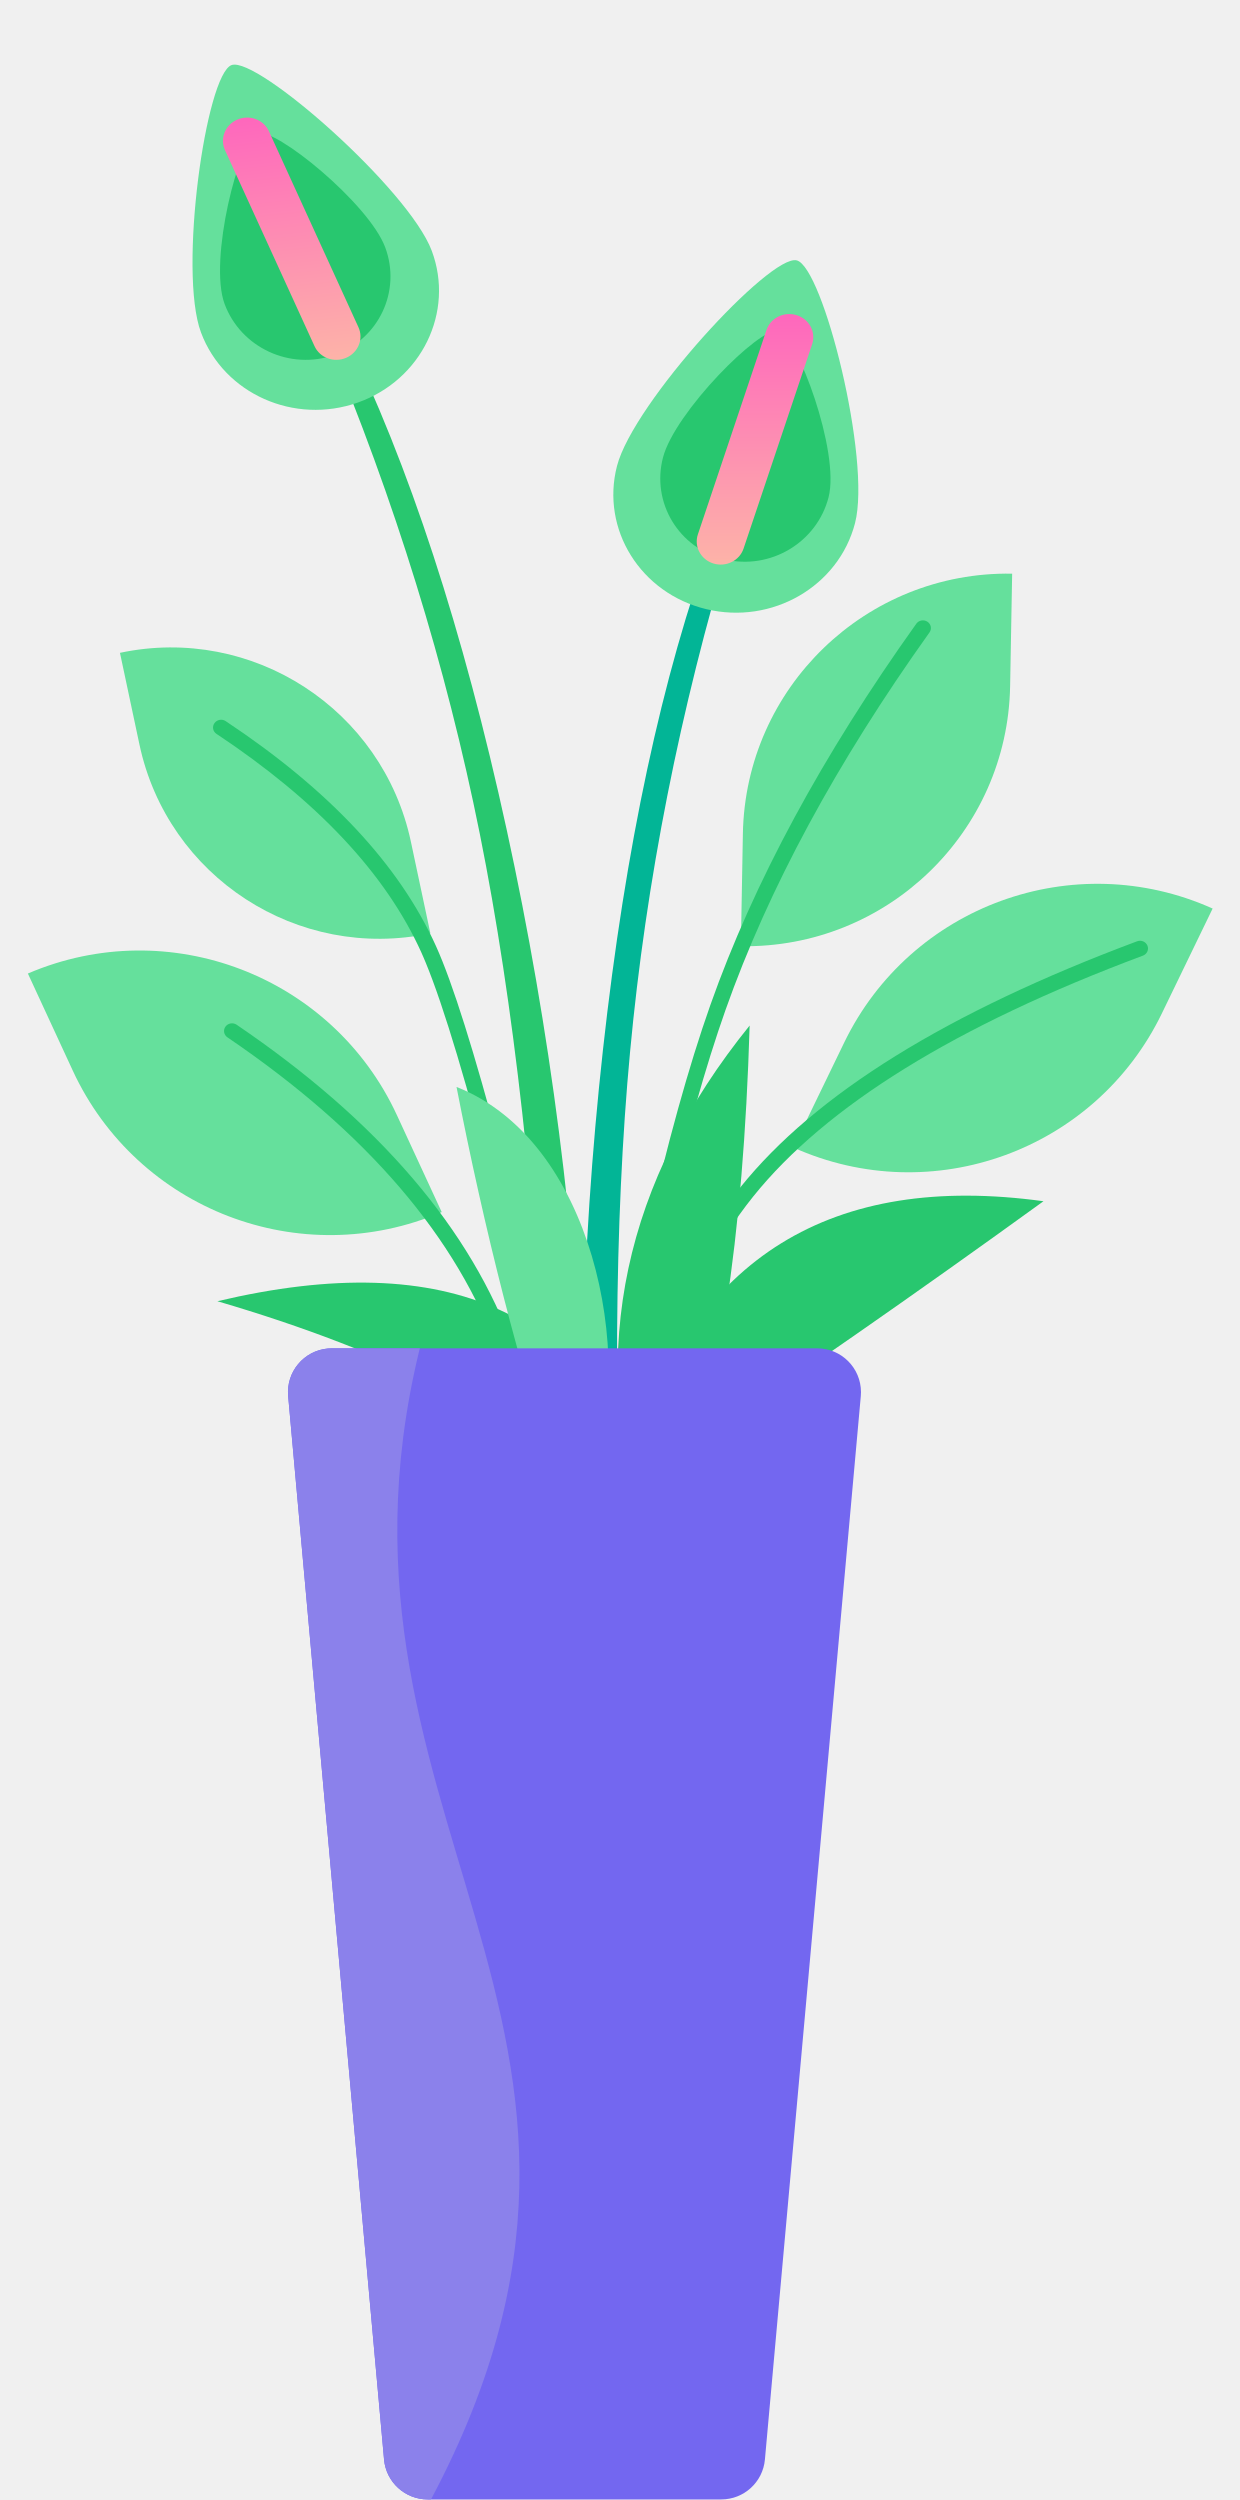
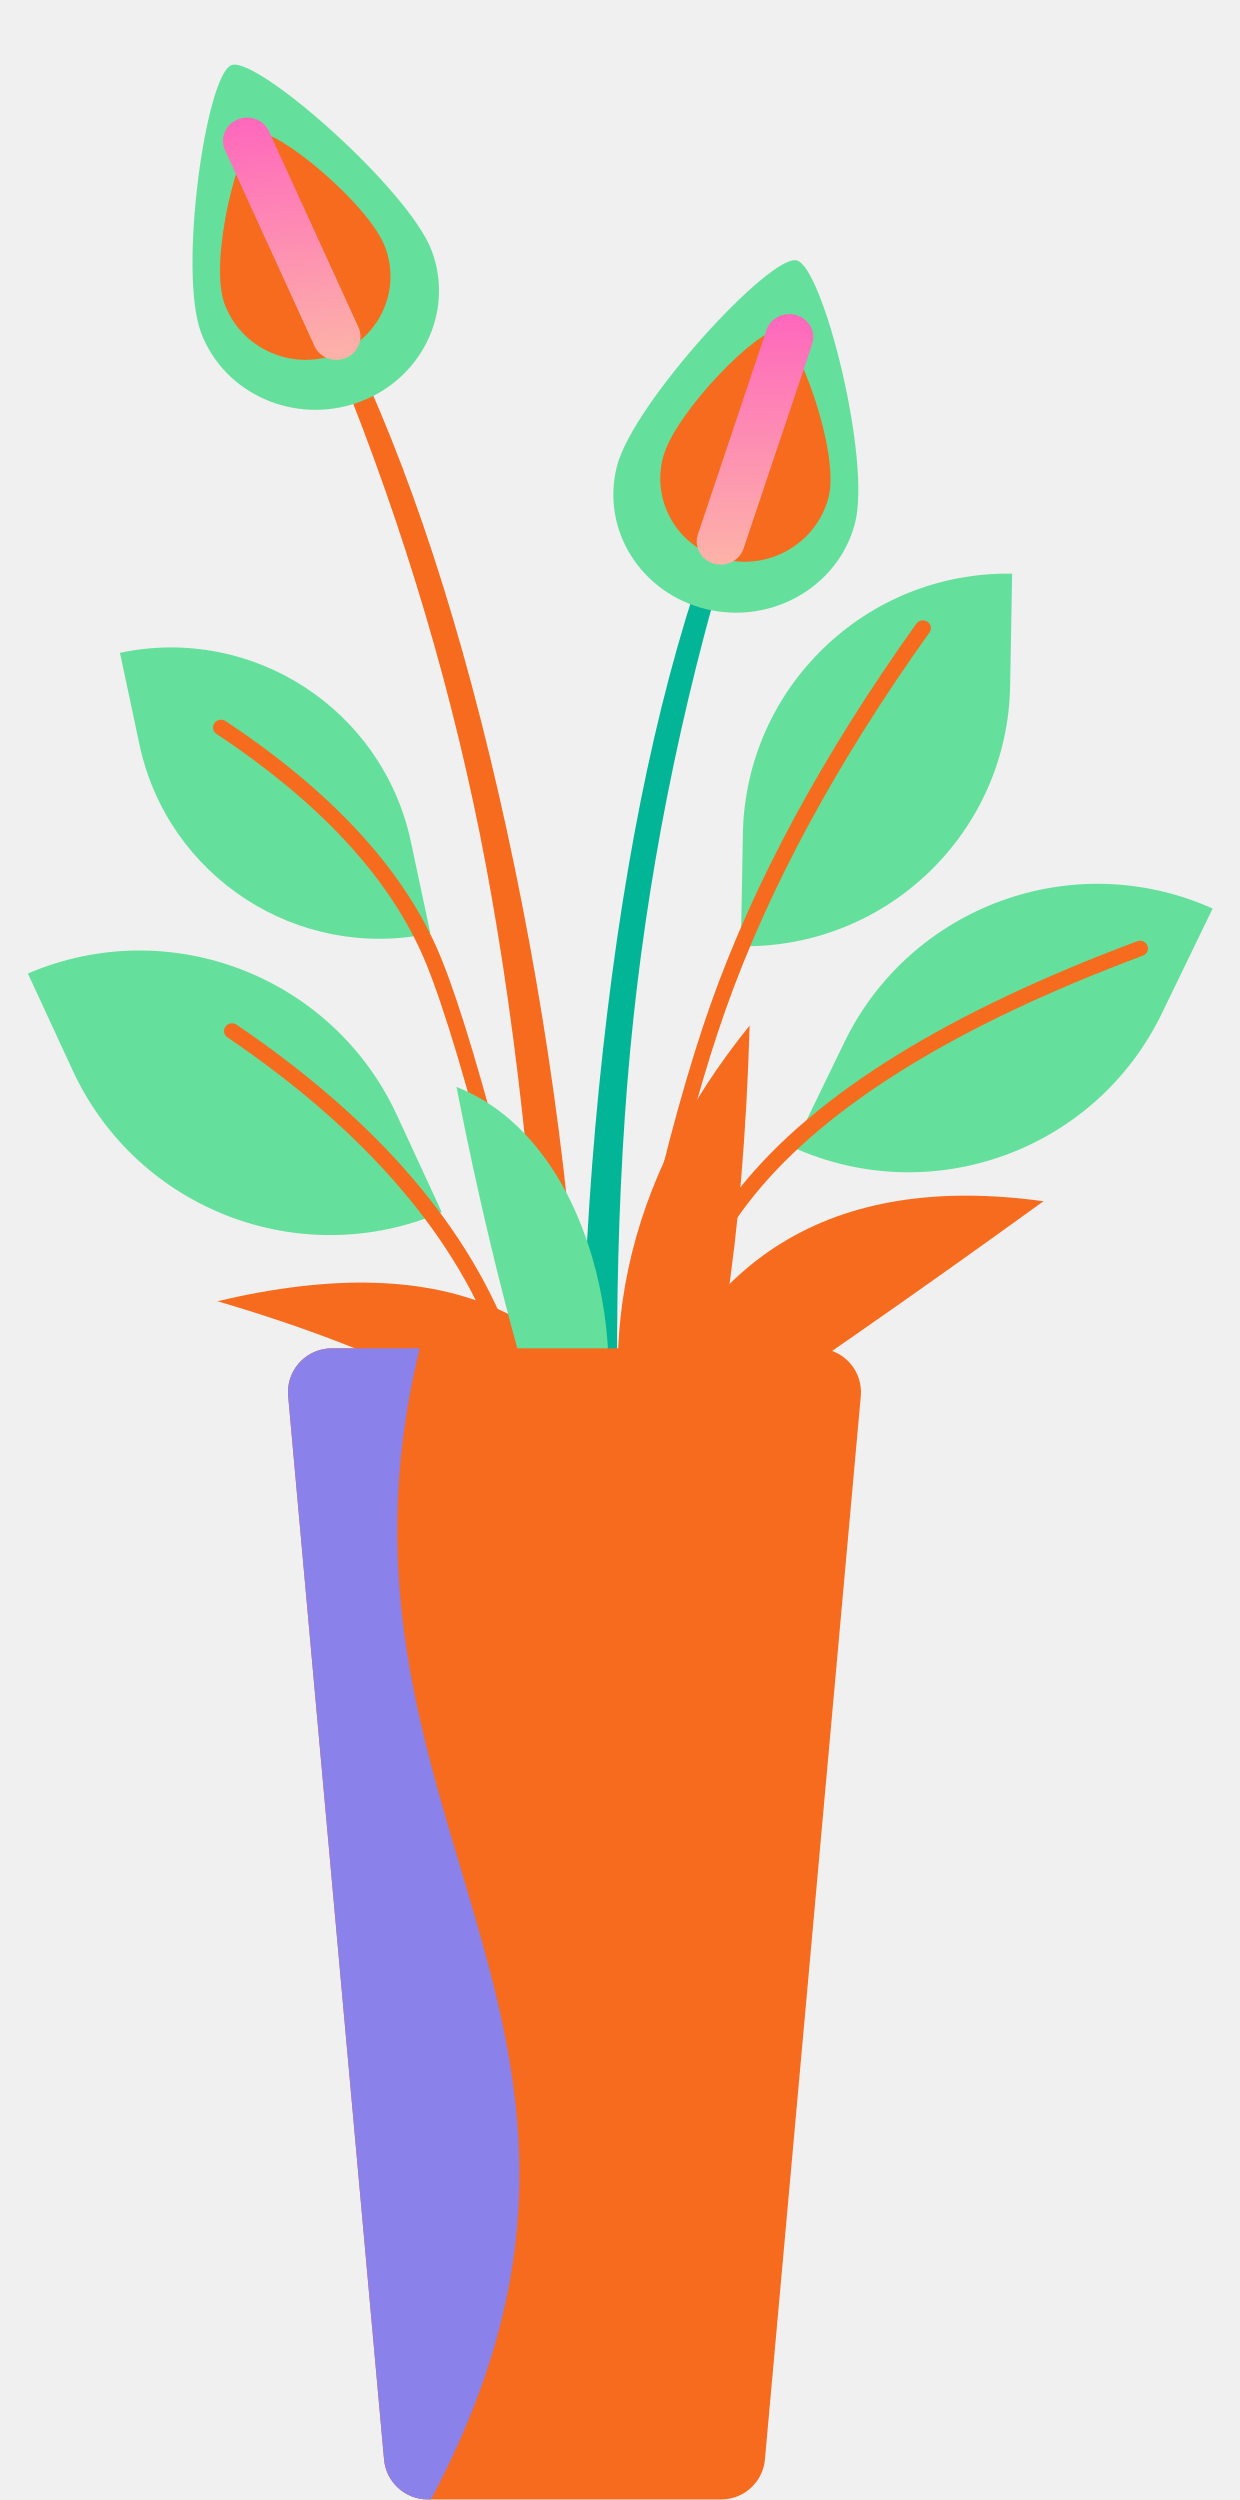
<svg xmlns="http://www.w3.org/2000/svg" xmlns:xlink="http://www.w3.org/1999/xlink" width="57px" height="115px" viewBox="0 0 57 115" version="1.1">
  <defs>
    <linearGradient x1="68.669%" y1="-6.664%" x2="68.669%" y2="100%" id="linearGradient-1">
      <stop stop-color="#FE62BE" offset="0%" />
      <stop stop-color="#FDB3A8" offset="100%" />
    </linearGradient>
    <path d="M2.263,0.023 L24.589,0.023 C25.703,0.023 26.605,0.925 26.605,2.039 C26.605,2.099 26.603,2.159 26.597,2.22 L22.186,51.139 C22.092,52.178 21.221,52.974 20.178,52.974 L6.674,52.974 C5.631,52.974 4.76,52.178 4.666,51.139 L0.255,2.22 C0.155,1.111 0.973,0.131 2.082,0.031 C2.142,0.025 2.202,0.023 2.263,0.023 Z" id="path-2" />
  </defs>
  <g id="📝-Pages-New" stroke="none" stroke-width="1" fill="none" fill-rule="evenodd">
    <g id="Pricing" transform="translate(-1146, -398)">
      <g id="Pricing-Card" transform="translate(383, 375)">
        <g id="Enterprise" transform="translate(640, 0)">
          <g id="Pot5" transform="translate(123.5, 23)">
            <g id="Group-39" transform="translate(0.5, 0)">
              <path d="M3.337,41.385 C10.396,41.482 16.095,47.179 16.195,54.238 L16.264,59.153 L16.264,59.153 C9.206,59.056 3.507,53.358 3.407,46.3 L3.337,41.385 L3.337,41.385 Z" id="Rectangle" fill="#65E09C" transform="translate(9.800708, 50.26875) rotate(-24) translate(-9.800708, -50.26875) " />
-               <path d="M9.461,47.717 C15.872,52.073 20.03,56.928 21.945,62.279 C23.87,67.657 24.659,76.672 24.301,89.307 C24.295,89.502 24.456,89.665 24.659,89.671 C24.862,89.676 25.031,89.522 25.037,89.326 C25.397,76.613 24.602,67.526 22.641,62.048 C20.671,56.544 16.415,51.574 9.886,47.138 C9.719,47.025 9.49,47.063 9.373,47.223 C9.256,47.383 9.295,47.604 9.461,47.717 Z" id="Path" fill="#28C76F" />
+               <path d="M9.461,47.717 C15.872,52.073 20.03,56.928 21.945,62.279 C23.87,67.657 24.659,76.672 24.301,89.307 C24.295,89.502 24.456,89.665 24.659,89.671 C24.862,89.676 25.031,89.522 25.037,89.326 C25.397,76.613 24.602,67.526 22.641,62.048 C20.671,56.544 16.415,51.574 9.886,47.138 C9.719,47.025 9.49,47.063 9.373,47.223 C9.256,47.383 9.295,47.604 9.461,47.717 Z" id="Path" fill="#F66B1D" />
              <path d="M38.721,38.233 C45.722,38.333 51.374,43.983 51.476,50.984 L51.554,56.347 L51.554,56.347 C44.553,56.247 38.902,50.597 38.799,43.596 L38.721,38.233 L38.721,38.233 Z" id="Rectangle" fill="#65E09C" transform="translate(45.13775, 47.29002) scale(-1, 1) rotate(-25) translate(-45.13775, -47.29002) " />
              <g id="Group-88" transform="translate(16.19385, 53.14905) rotate(-12) translate(-16.19385, -53.14905) translate(9.193848, 27.64905)">
                <path d="M0.386,0.459 C6.618,0.459 11.67,5.511 11.67,11.743 L11.67,16.051 L11.67,16.051 C5.438,16.051 0.386,10.999 0.386,4.767 L0.386,0.459 L0.386,0.459 Z" id="Rectangle" fill="#65E09C" />
-                 <path d="M3.952,5.026 C7.865,9.022 10.239,12.957 11.082,16.827 L11.132,17.07 L11.181,17.325 C11.97,21.624 12.427,32.558 12.546,50.084 C12.547,50.28 12.713,50.438 12.916,50.436 C13.119,50.435 13.283,50.275 13.282,50.08 L13.265,47.917 L13.24,45.414 C13.069,29.871 12.591,20.306 11.802,16.681 C10.929,12.671 8.488,8.624 4.487,4.54 C4.348,4.397 4.115,4.391 3.967,4.525 C3.819,4.659 3.813,4.884 3.952,5.026 Z" id="Path" fill="#28C76F" />
+                 <path d="M3.952,5.026 C7.865,9.022 10.239,12.957 11.082,16.827 L11.132,17.07 L11.181,17.325 C11.97,21.624 12.427,32.558 12.546,50.084 C12.547,50.28 12.713,50.438 12.916,50.436 C13.119,50.435 13.283,50.275 13.282,50.08 L13.265,47.917 L13.24,45.414 C13.069,29.871 12.591,20.306 11.802,16.681 C10.929,12.671 8.488,8.624 4.487,4.54 C4.348,4.397 4.115,4.391 3.967,4.525 C3.819,4.659 3.813,4.884 3.952,5.026 Z" id="Path" fill="#F66B1D" />
              </g>
              <path d="M33.23,26.281 C39.952,26.285 45.401,31.734 45.406,38.457 L45.409,43.633 L45.409,43.633 C38.686,43.628 33.237,38.18 33.233,31.457 L33.23,26.281 L33.23,26.281 Z" id="Rectangle" fill="#65E09C" transform="translate(39.31934, 34.9567) scale(-1, 1) rotate(-1) translate(-39.31934, -34.9567) " />
-               <path d="M41.151,28.69 C36.829,34.746 33.671,40.591 31.678,46.227 C29.689,51.852 27.706,60.54 25.723,72.296 C25.691,72.489 25.827,72.671 26.028,72.703 C26.228,72.734 26.417,72.603 26.45,72.41 L26.694,70.98 L26.861,70.017 C28.7,59.504 30.539,51.649 32.375,46.455 C34.345,40.885 37.472,35.096 41.757,29.091 C41.872,28.93 41.83,28.71 41.662,28.599 C41.495,28.488 41.266,28.529 41.151,28.69 Z" id="Path" fill="#28C76F" />
+               <path d="M41.151,28.69 C36.829,34.746 33.671,40.591 31.678,46.227 C29.689,51.852 27.706,60.54 25.723,72.296 C25.691,72.489 25.827,72.671 26.028,72.703 C26.228,72.734 26.417,72.603 26.45,72.41 L26.694,70.98 L26.861,70.017 C28.7,59.504 30.539,51.649 32.375,46.455 C34.345,40.885 37.472,35.096 41.757,29.091 C41.872,28.93 41.83,28.71 41.662,28.599 C41.495,28.488 41.266,28.529 41.151,28.69 Z" id="Path" fill="#F66B1D" />
              <g id="Group-87" transform="translate(25.75695, 10.32375)">
                <path d="M6.032,14.4 C3.696,20.755 2.011,28.615 0.978,37.977 C-0.054,47.34 -0.27,56.702 0.333,66.064 L2.043,66.213 C1.431,55.286 1.493,45.894 2.228,38.039 C2.963,30.184 4.517,22.329 6.887,14.474 L6.032,14.4 Z" id="Path" fill="#02B596" />
                <path d="M7.738,17.956 C10.847,17.929 13.39,15.469 13.417,12.461 C13.444,9.454 9.135,1.371 7.887,1.382 C6.638,1.392 2.184,9.551 2.157,12.559 C2.13,15.567 4.629,17.983 7.738,17.956 Z" id="Oval" fill="#65E09C" transform="translate(7.786691, 9.66887) rotate(14) translate(-7.786691, -9.66887) " />
-                 <path d="M7.879,15.575 C10.042,15.556 11.811,13.799 11.83,11.651 C11.85,9.502 8.606,4.764 7.738,4.771 C6.869,4.779 4.017,9.57 3.997,11.719 C3.978,13.867 5.716,15.593 7.879,15.575 Z" id="Oval" fill="#28C76F" transform="translate(7.913833, 10.17305) rotate(14) translate(-7.913833, -10.17305) " />
+                 <path d="M7.879,15.575 C10.042,15.556 11.811,13.799 11.83,11.651 C11.85,9.502 8.606,4.764 7.738,4.771 C6.869,4.779 4.017,9.57 3.997,11.719 C3.978,13.867 5.716,15.593 7.879,15.575 Z" id="Oval" fill="#F66B1D" transform="translate(7.913833, 10.17305) rotate(14) translate(-7.913833, -10.17305) " />
                <path d="M7.447,14.911 L10.601,5.513 C10.788,4.954 10.47,4.355 9.89,4.175 C9.31,3.994 8.687,4.301 8.5,4.859 L5.346,14.257 C5.159,14.816 5.477,15.415 6.057,15.596 C6.637,15.776 7.26,15.47 7.447,14.911 Z" id="Path" fill="url(#linearGradient-1)" />
              </g>
              <g id="Group-87" transform="translate(14.86104, 34.46887) scale(-1, 1) rotate(6) translate(-14.86104, -34.46887) translate(6.861037, 0.968868)">
-                 <path d="M6.032,14.4 C3.696,20.755 2.011,28.615 0.978,37.977 C-0.054,47.34 -0.27,56.702 0.333,66.064 L2.043,66.213 C1.431,55.286 1.493,45.894 2.228,38.039 C2.963,30.184 4.517,22.329 6.887,14.474 L6.032,14.4 Z" id="Path" fill="#28C76F" />
+                 <path d="M6.032,14.4 C3.696,20.755 2.011,28.615 0.978,37.977 C-0.054,47.34 -0.27,56.702 0.333,66.064 L2.043,66.213 C1.431,55.286 1.493,45.894 2.228,38.039 C2.963,30.184 4.517,22.329 6.887,14.474 L6.032,14.4 Z" id="Path" fill="#F66B1D" />
                <path d="M7.738,17.956 C10.847,17.929 13.39,15.469 13.417,12.461 C13.444,9.454 9.135,1.371 7.887,1.382 C6.638,1.392 2.184,9.551 2.157,12.559 C2.13,15.567 4.629,17.983 7.738,17.956 Z" id="Oval" fill="#65E09C" transform="translate(7.786691, 9.66887) rotate(14) translate(-7.786691, -9.66887) " />
-                 <path d="M7.879,15.575 C10.042,15.556 11.811,13.799 11.83,11.651 C11.85,9.502 8.606,4.764 7.738,4.771 C6.869,4.779 4.017,9.57 3.997,11.719 C3.978,13.867 5.716,15.593 7.879,15.575 Z" id="Oval" fill="#28C76F" transform="translate(7.913833, 10.17305) rotate(14) translate(-7.913833, -10.17305) " />
+                 <path d="M7.879,15.575 C10.042,15.556 11.811,13.799 11.83,11.651 C11.85,9.502 8.606,4.764 7.738,4.771 C6.869,4.779 4.017,9.57 3.997,11.719 C3.978,13.867 5.716,15.593 7.879,15.575 Z" id="Oval" fill="#F66B1D" transform="translate(7.913833, 10.17305) rotate(14) translate(-7.913833, -10.17305) " />
                <path d="M7.447,14.911 L10.601,5.513 C10.788,4.954 10.47,4.355 9.89,4.175 C9.31,3.994 8.687,4.301 8.5,4.859 L5.346,14.257 C5.159,14.816 5.477,15.415 6.057,15.596 C6.637,15.776 7.26,15.47 7.447,14.911 Z" id="Path" fill="url(#linearGradient-1)" />
              </g>
-               <path d="M51.307,43.299 C42.582,46.559 36.498,50.327 33.057,54.616 C29.618,58.905 27.345,65.556 26.224,74.572 C26.199,74.766 26.343,74.942 26.545,74.966 C26.747,74.989 26.93,74.85 26.954,74.656 C28.061,65.756 30.295,59.22 33.64,55.049 C36.985,50.879 42.962,47.177 51.573,43.96 C51.763,43.889 51.857,43.684 51.783,43.501 C51.71,43.319 51.497,43.228 51.307,43.299 Z" id="Path" fill="#28C76F" />
+               <path d="M51.307,43.299 C42.582,46.559 36.498,50.327 33.057,54.616 C29.618,58.905 27.345,65.556 26.224,74.572 C26.199,74.766 26.343,74.942 26.545,74.966 C26.747,74.989 26.93,74.85 26.954,74.656 C28.061,65.756 30.295,59.22 33.64,55.049 C36.985,50.879 42.962,47.177 51.573,43.96 C51.763,43.889 51.857,43.684 51.783,43.501 C51.71,43.319 51.497,43.228 51.307,43.299 Z" id="Path" fill="#F66B1D" />
            </g>
-             <path d="M29.5,69 C26.806,60.383 20.139,57.335 9.5,59.856 C17.466,62.193 23.479,65.241 27.542,69 L29.5,69 Z" id="Path-151" fill="#28C76F" />
-             <path d="M47.5,67 C44.577,57.83 38.243,53.916 28.5,55.257 C34.418,59.539 40.043,63.453 45.375,67 L47.5,67 Z" id="Path-151" fill="#28C76F" transform="translate(38, 61) scale(-1, 1) translate(-38, -61) " />
-             <path d="M24.862,68.608 C25.677,59.971 30.107,53.417 38.15,48.948 C34.189,57.968 30.338,64.427 26.595,68.326 L24.862,68.608 Z" id="Path-151" fill="#28C76F" transform="translate(31.50572, 58.77819) rotate(-22) translate(-31.50572, -58.77819) " />
+             <path d="M29.5,69 C26.806,60.383 20.139,57.335 9.5,59.856 C17.466,62.193 23.479,65.241 27.542,69 L29.5,69 Z" id="Path-151" fill="#F66B1D" />
+             <path d="M47.5,67 C44.577,57.83 38.243,53.916 28.5,55.257 C34.418,59.539 40.043,63.453 45.375,67 L47.5,67 Z" id="Path-151" fill="#F66B1D" transform="translate(38, 61) scale(-1, 1) translate(-38, -61) " />
+             <path d="M24.862,68.608 C25.677,59.971 30.107,53.417 38.15,48.948 C34.189,57.968 30.338,64.427 26.595,68.326 L24.862,68.608 Z" id="Path-151" fill="#F66B1D" transform="translate(31.50572, 58.77819) rotate(-22) translate(-31.50572, -58.77819) " />
            <path d="M25.149,68 C23.452,63.201 21.764,56.498 20.5,50 C26.751,52.46 28.758,62.263 26.751,68 L25.149,68 Z" id="Path-114" fill="#65E09C" />
            <g id="Group" transform="translate(12.5, 62)">
              <mask id="mask-3" fill="white">
                <use xlink:href="#path-2" />
              </mask>
-               <use id="Rectangle" fill="#7367F0" xlink:href="#path-2" />
+               <use id="Rectangle" fill="#F66B1D" xlink:href="#path-2" />
              <path d="M-3.316,-0.938 L6.559,-0.938 C0.44,21.575 18.86,30.956 6.559,53.469 L-3.316,53.469 L-3.316,-0.938 Z" id="Rectangle" fill="#8B81EB" mask="url(#mask-3)" />
            </g>
          </g>
        </g>
      </g>
    </g>
  </g>
</svg>
